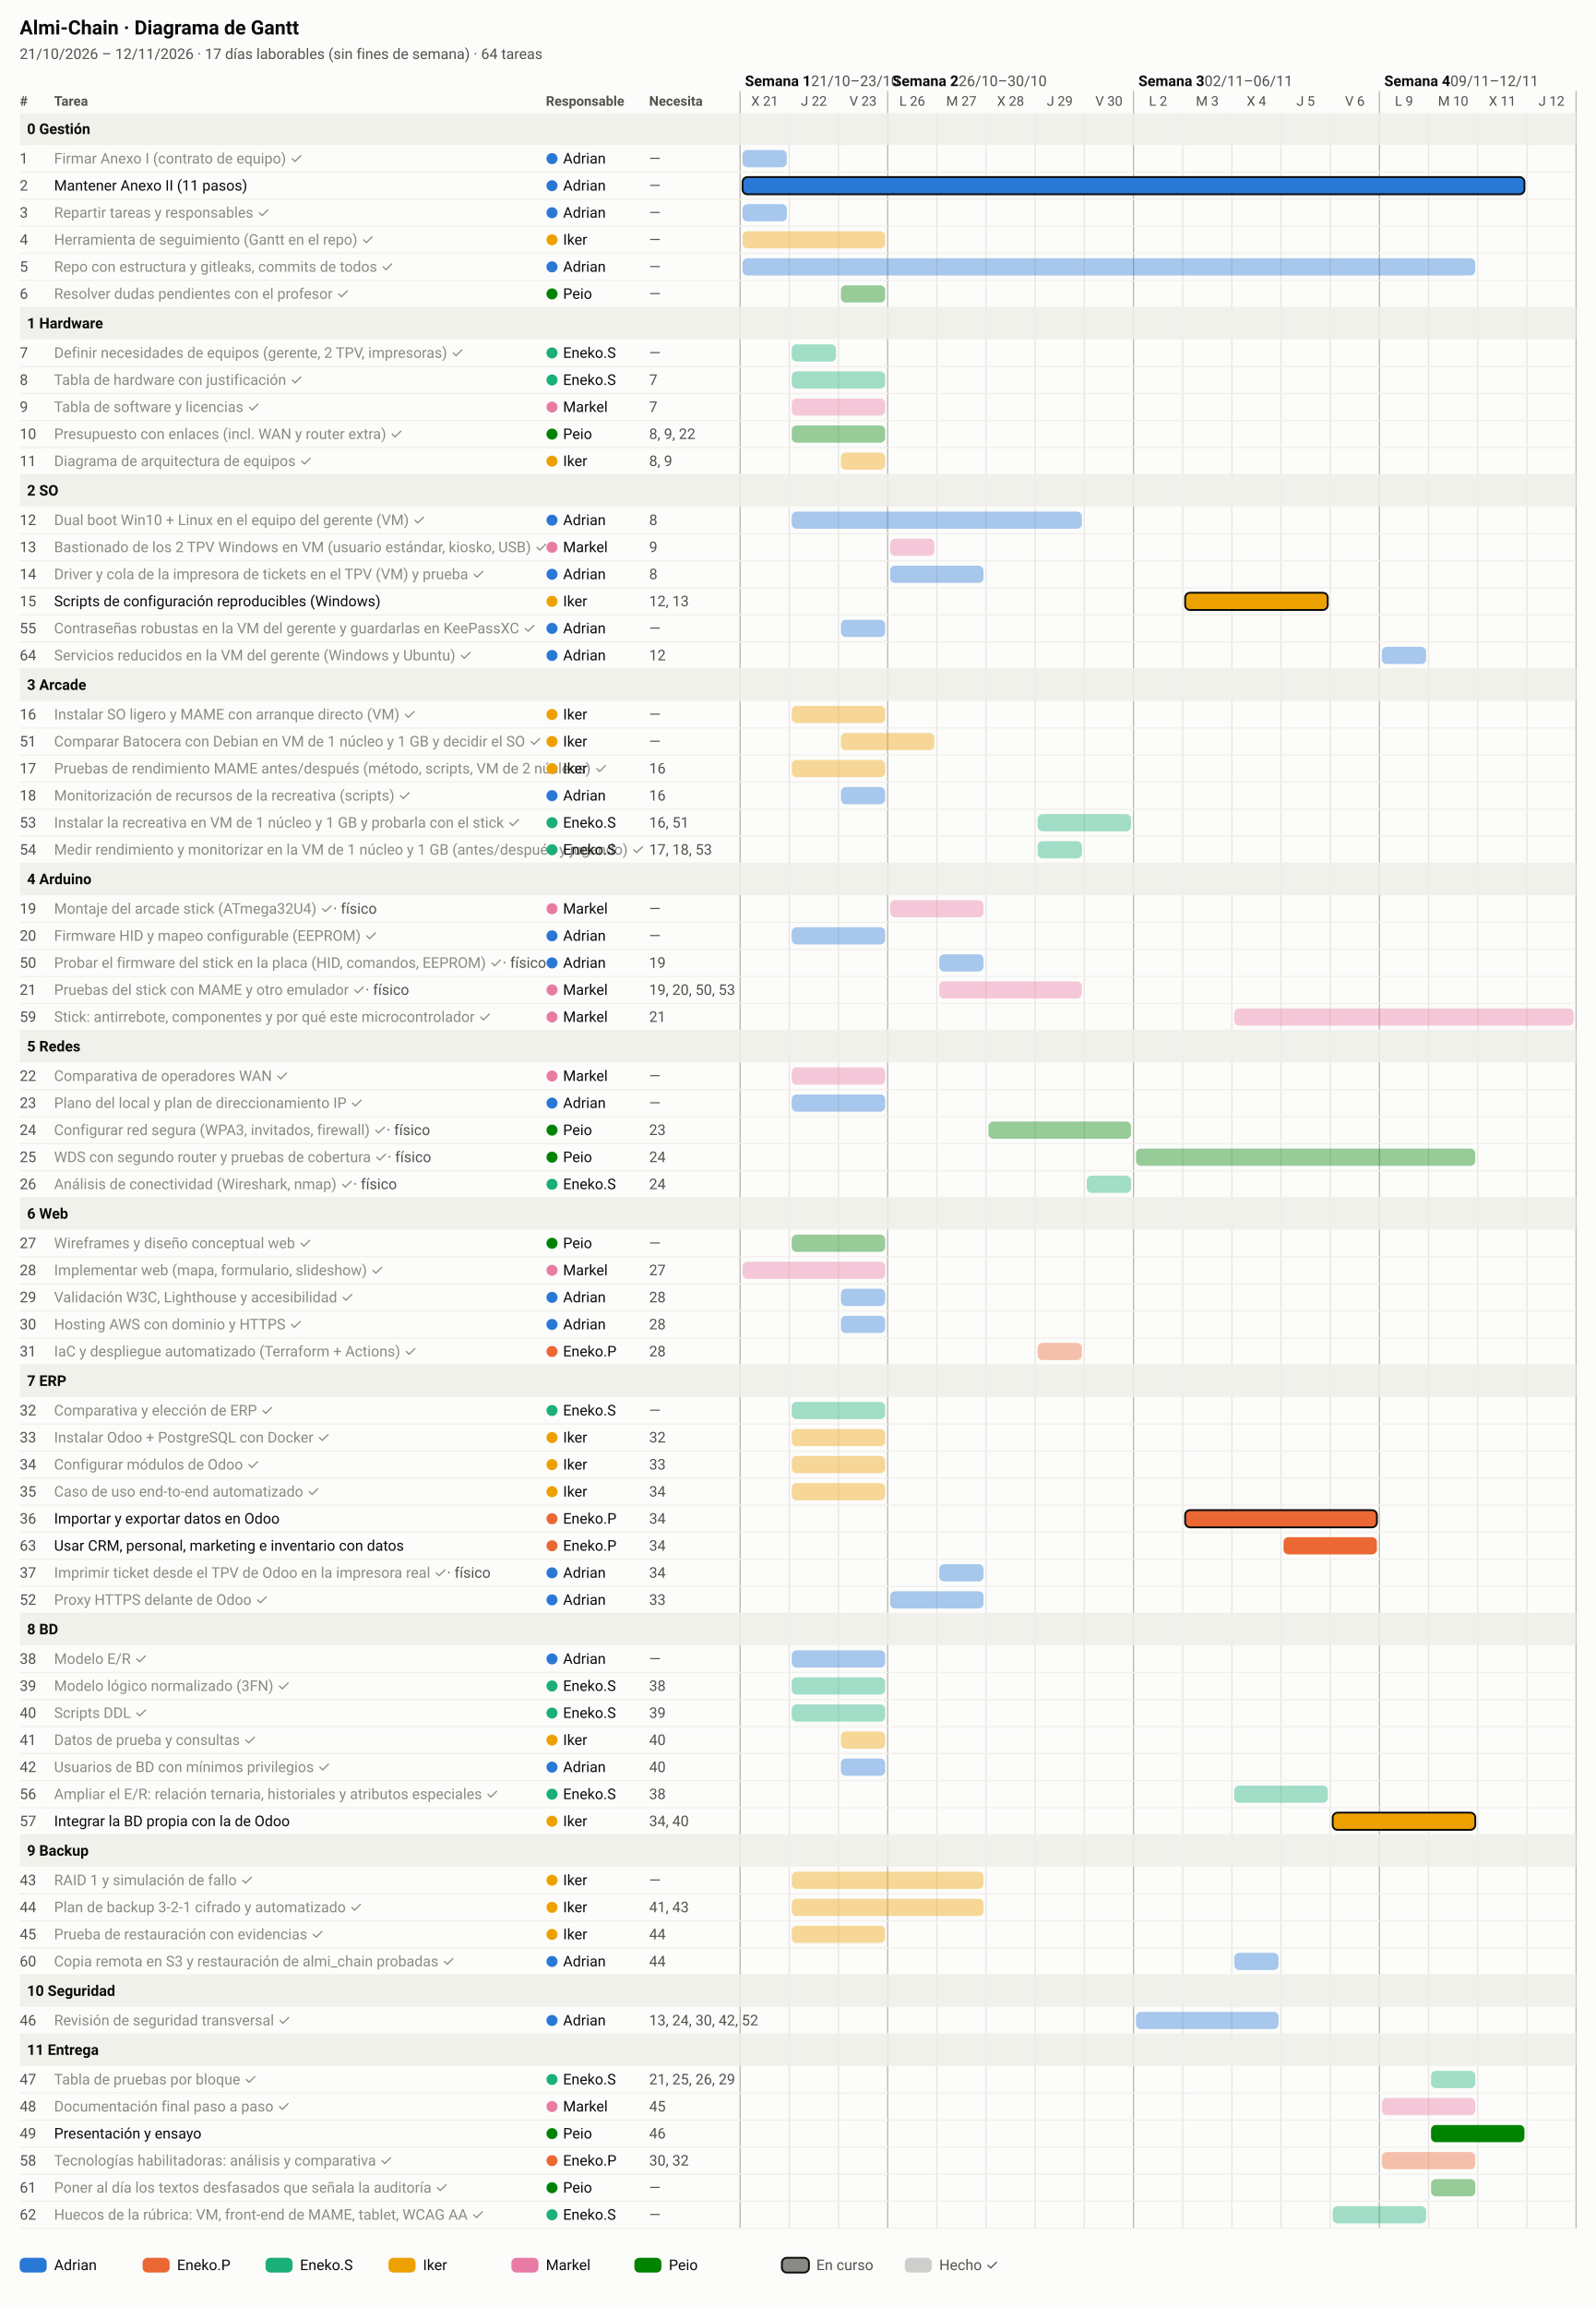
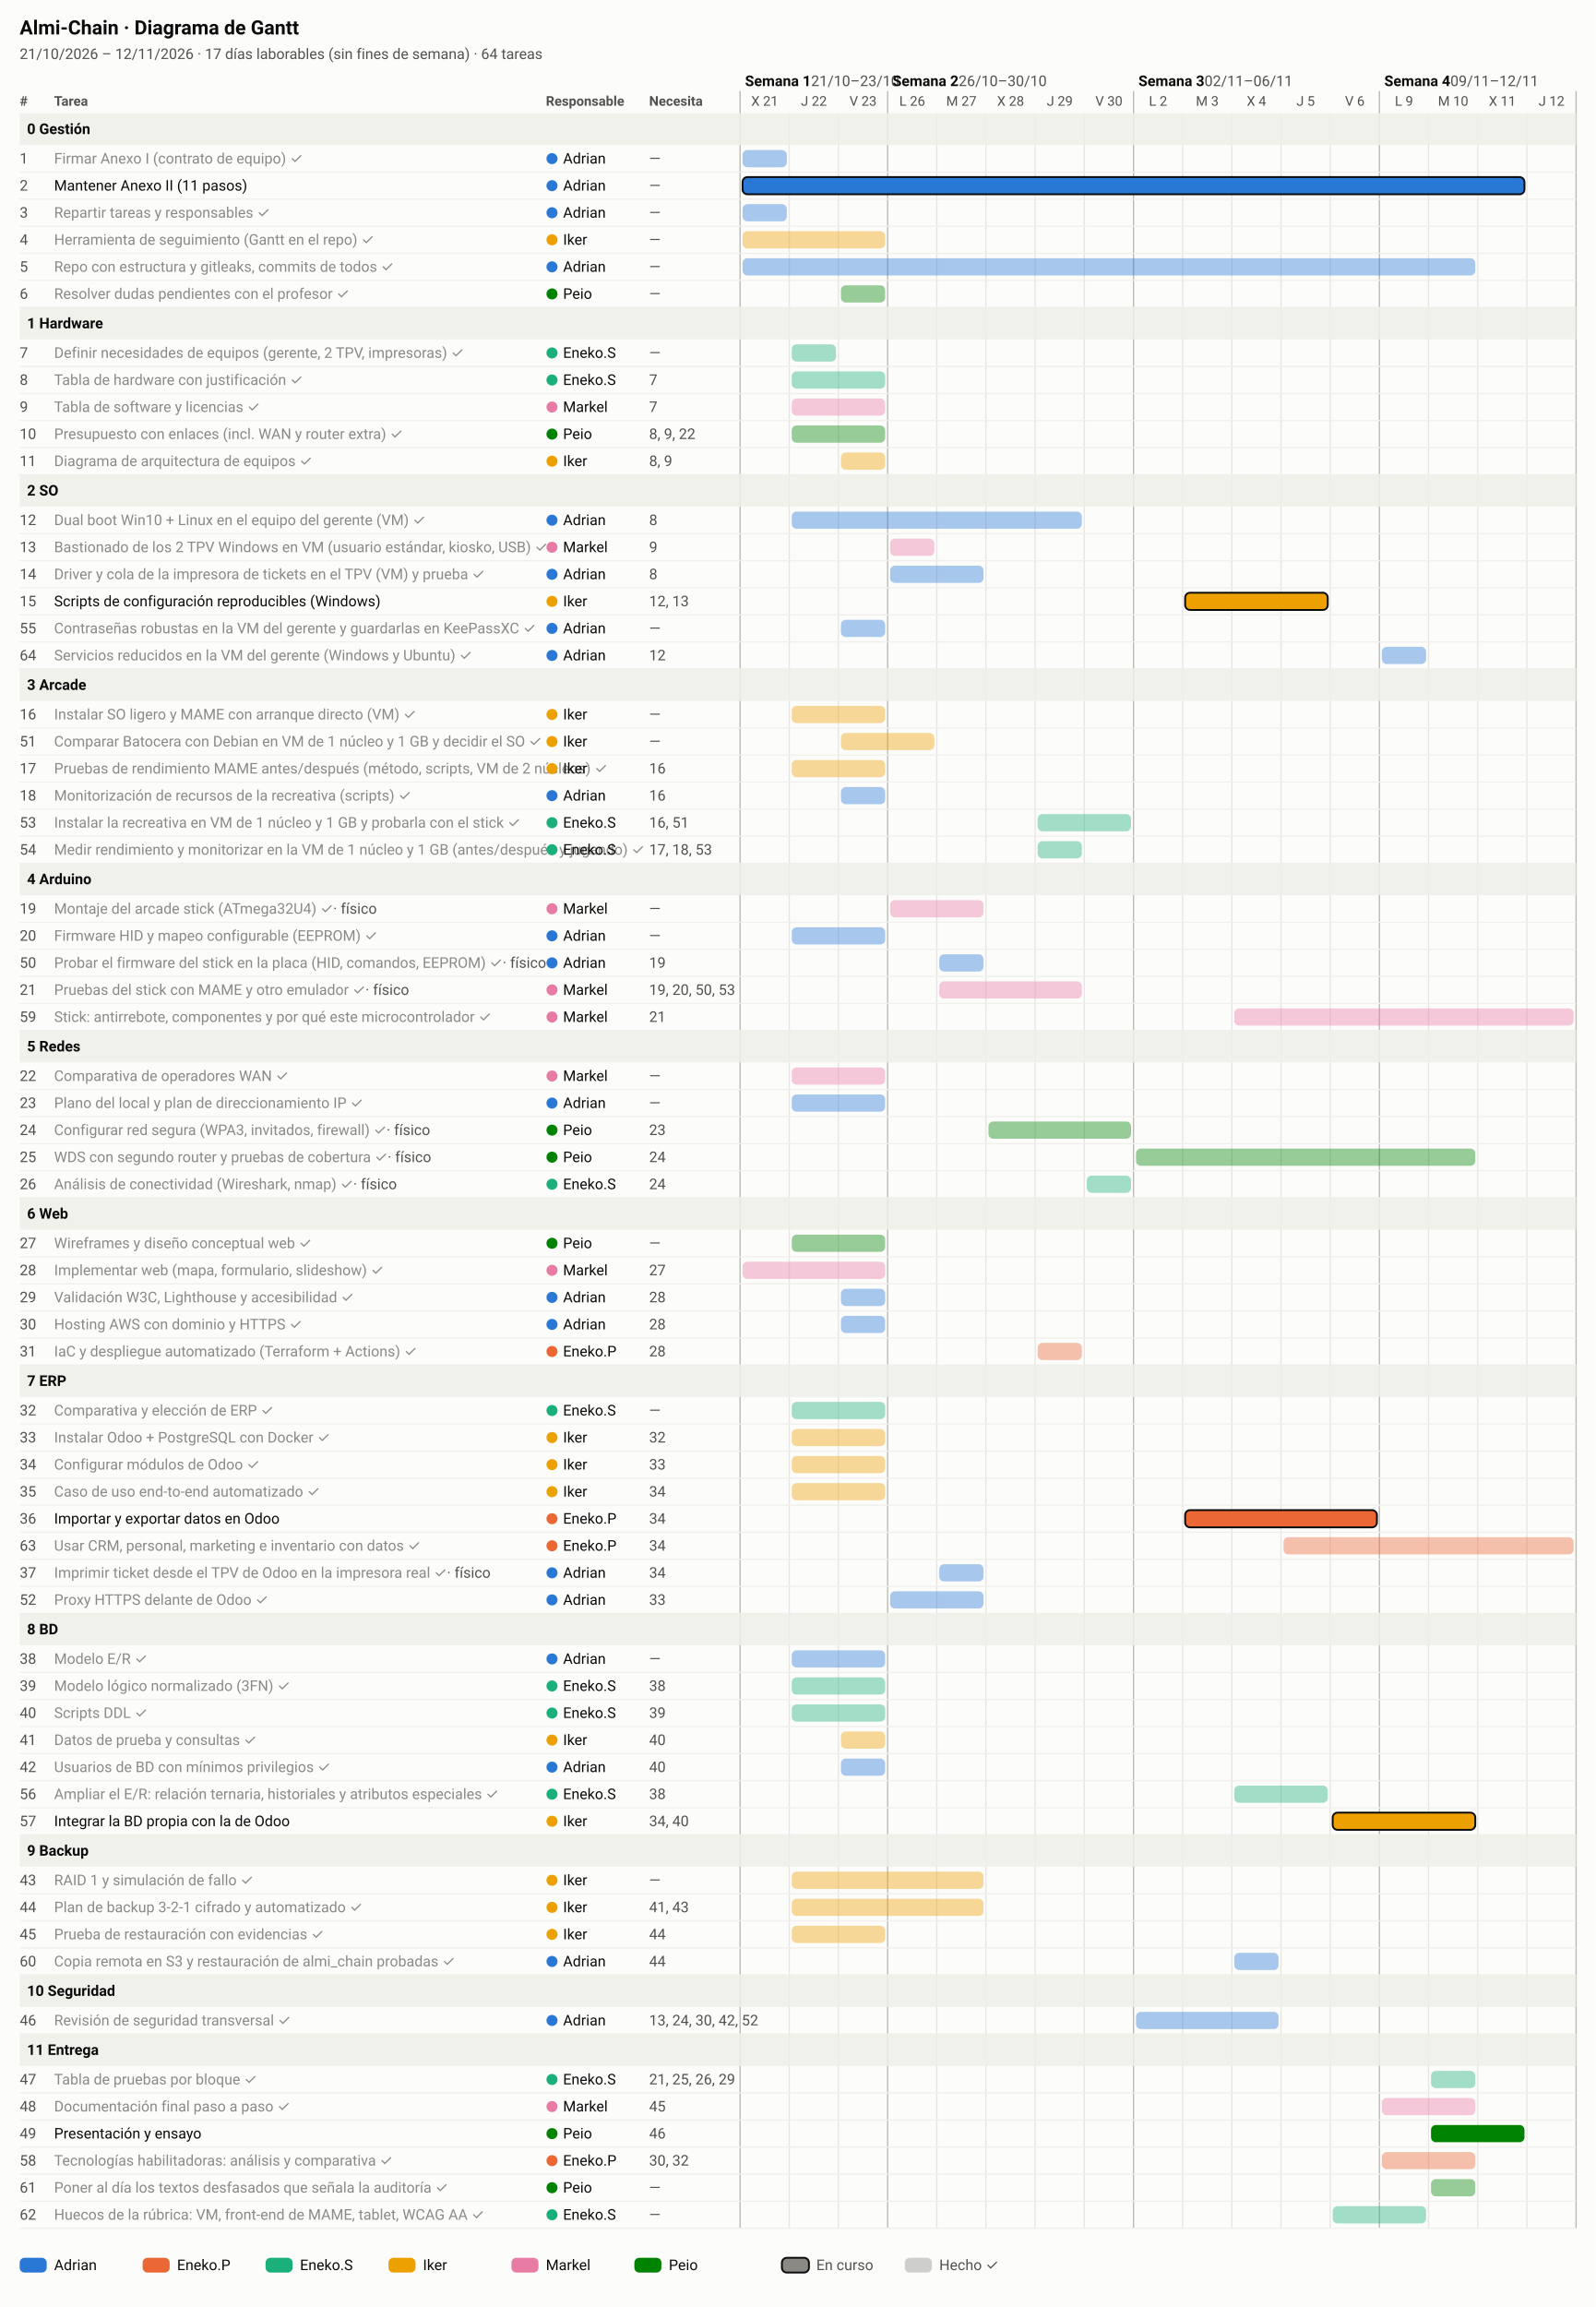
<svg xmlns="http://www.w3.org/2000/svg" width="1298" height="1876" viewBox="0 0 1298 1876" font-family="system-ui, -apple-system, Segoe UI, Roboto, sans-serif" font-size="12">
  <style>.t{fill:#0b0b0b}.s{fill:#52514e}.m{fill:#8a8984}.b{font-weight:600}</style>
  <rect width="1298" height="1876" fill="#fcfcfb" />
  <text x="16" y="28" class="t b" font-size="16">Almi-Chain · Diagrama de Gantt</text>
  <text x="16" y="48" class="s">21/10/2026 – 12/11/2026 · 17 días laborables (sin fines de semana) · 64 tareas</text>
  <text x="606" y="70" class="t b">Semana 1<tspan class="s" font-weight="400"> 21/10–23/10</tspan>
  </text>
  <text x="726" y="70" class="t b">Semana 2<tspan class="s" font-weight="400"> 26/10–30/10</tspan>
  </text>
  <text x="926" y="70" class="t b">Semana 3<tspan class="s" font-weight="400"> 02/11–06/11</tspan>
  </text>
  <text x="1126" y="70" class="t b">Semana 4<tspan class="s" font-weight="400"> 09/11–12/11</tspan>
  </text>
  <text x="622.0" y="86" text-anchor="middle" class="s" font-size="11">X 21</text>
  <text x="662.0" y="86" text-anchor="middle" class="s" font-size="11">J 22</text>
  <text x="702.0" y="86" text-anchor="middle" class="s" font-size="11">V 23</text>
  <text x="742.0" y="86" text-anchor="middle" class="s" font-size="11">L 26</text>
  <text x="782.0" y="86" text-anchor="middle" class="s" font-size="11">M 27</text>
  <text x="822.0" y="86" text-anchor="middle" class="s" font-size="11">X 28</text>
  <text x="862.0" y="86" text-anchor="middle" class="s" font-size="11">J 29</text>
  <text x="902.0" y="86" text-anchor="middle" class="s" font-size="11">V 30</text>
  <text x="942.0" y="86" text-anchor="middle" class="s" font-size="11">L 2</text>
  <text x="982.0" y="86" text-anchor="middle" class="s" font-size="11">M 3</text>
  <text x="1022.0" y="86" text-anchor="middle" class="s" font-size="11">X 4</text>
  <text x="1062.0" y="86" text-anchor="middle" class="s" font-size="11">J 5</text>
  <text x="1102.0" y="86" text-anchor="middle" class="s" font-size="11">V 6</text>
  <text x="1142.0" y="86" text-anchor="middle" class="s" font-size="11">L 9</text>
  <text x="1182.0" y="86" text-anchor="middle" class="s" font-size="11">M 10</text>
  <text x="1222.0" y="86" text-anchor="middle" class="s" font-size="11">X 11</text>
  <text x="1262.0" y="86" text-anchor="middle" class="s" font-size="11">J 12</text>
  <text x="16" y="86" class="s b" font-size="11">#</text>
  <text x="44" y="86" class="s b" font-size="11">Tarea</text>
  <text x="444" y="86" class="s b" font-size="11">Responsable</text>
  <text x="528" y="86" class="s b" font-size="11">Necesita</text>
  <line x1="602" y1="74" x2="602" y2="1812" stroke="#b8b7b0" stroke-width="1" />
  <line x1="642" y1="92" x2="642" y2="1812" stroke="#e6e5e0" stroke-width="1" />
  <line x1="682" y1="92" x2="682" y2="1812" stroke="#e6e5e0" stroke-width="1" />
  <line x1="722" y1="74" x2="722" y2="1812" stroke="#b8b7b0" stroke-width="1" />
  <line x1="762" y1="92" x2="762" y2="1812" stroke="#e6e5e0" stroke-width="1" />
  <line x1="802" y1="92" x2="802" y2="1812" stroke="#e6e5e0" stroke-width="1" />
  <line x1="842" y1="92" x2="842" y2="1812" stroke="#e6e5e0" stroke-width="1" />
  <line x1="882" y1="92" x2="882" y2="1812" stroke="#e6e5e0" stroke-width="1" />
  <line x1="922" y1="74" x2="922" y2="1812" stroke="#b8b7b0" stroke-width="1" />
  <line x1="962" y1="92" x2="962" y2="1812" stroke="#e6e5e0" stroke-width="1" />
  <line x1="1002" y1="92" x2="1002" y2="1812" stroke="#e6e5e0" stroke-width="1" />
  <line x1="1042" y1="92" x2="1042" y2="1812" stroke="#e6e5e0" stroke-width="1" />
  <line x1="1082" y1="92" x2="1082" y2="1812" stroke="#e6e5e0" stroke-width="1" />
  <line x1="1122" y1="74" x2="1122" y2="1812" stroke="#b8b7b0" stroke-width="1" />
  <line x1="1162" y1="92" x2="1162" y2="1812" stroke="#e6e5e0" stroke-width="1" />
  <line x1="1202" y1="92" x2="1202" y2="1812" stroke="#e6e5e0" stroke-width="1" />
  <line x1="1242" y1="92" x2="1242" y2="1812" stroke="#e6e5e0" stroke-width="1" />
  <line x1="1282" y1="74" x2="1282" y2="1812" stroke="#b8b7b0" stroke-width="1" />
  <rect x="16" y="92" width="1266" height="26" fill="#efeeea" fill-opacity="0.85" />
  <text x="22" y="109" class="t b">0 Gestión</text>
  <line x1="16" y1="140" x2="1282" y2="140" stroke="#f0efeb" />
  <text x="16" y="133.0" class="s">1</text>
  <text x="44" y="133.0" class="m">Firmar Anexo I (contrato de equipo) ✓</text>
  <circle cx="449" cy="129.0" r="4.5" fill="#2a78d6" />
  <text x="458" y="133.0" class="t">Adrian</text>
  <text x="528" y="133.0" class="s">—</text>
  <rect x="604" y="122" width="36" height="14" rx="4" fill="#2a78d6" fill-opacity="0.4" />
  <line x1="16" y1="162" x2="1282" y2="162" stroke="#f0efeb" />
  <text x="16" y="155.0" class="s">2</text>
  <text x="44" y="155.0" class="t">Mantener Anexo II (11 pasos)</text>
  <circle cx="449" cy="151.0" r="4.5" fill="#2a78d6" />
  <text x="458" y="155.0" class="t">Adrian</text>
  <text x="528" y="155.0" class="s">—</text>
  <rect x="604" y="144" width="636" height="14" rx="4" fill="#2a78d6" stroke="#0b0b0b" stroke-width="1.5" />
  <line x1="16" y1="184" x2="1282" y2="184" stroke="#f0efeb" />
  <text x="16" y="177.0" class="s">3</text>
  <text x="44" y="177.0" class="m">Repartir tareas y responsables ✓</text>
  <circle cx="449" cy="173.0" r="4.5" fill="#2a78d6" />
  <text x="458" y="177.0" class="t">Adrian</text>
  <text x="528" y="177.0" class="s">—</text>
  <rect x="604" y="166" width="36" height="14" rx="4" fill="#2a78d6" fill-opacity="0.4" />
  <line x1="16" y1="206" x2="1282" y2="206" stroke="#f0efeb" />
  <text x="16" y="199.0" class="s">4</text>
  <text x="44" y="199.0" class="m">Herramienta de seguimiento (Gantt en el repo) ✓</text>
  <circle cx="449" cy="195.0" r="4.5" fill="#eda100" />
  <text x="458" y="199.0" class="t">Iker</text>
  <text x="528" y="199.0" class="s">—</text>
  <rect x="604" y="188" width="116" height="14" rx="4" fill="#eda100" fill-opacity="0.4" />
  <line x1="16" y1="228" x2="1282" y2="228" stroke="#f0efeb" />
  <text x="16" y="221.0" class="s">5</text>
  <text x="44" y="221.0" class="m">Repo con estructura y gitleaks, commits de todos ✓</text>
  <circle cx="449" cy="217.0" r="4.5" fill="#2a78d6" />
  <text x="458" y="221.0" class="t">Adrian</text>
  <text x="528" y="221.0" class="s">—</text>
  <rect x="604" y="210" width="596" height="14" rx="4" fill="#2a78d6" fill-opacity="0.4" />
  <line x1="16" y1="250" x2="1282" y2="250" stroke="#f0efeb" />
  <text x="16" y="243.0" class="s">6</text>
  <text x="44" y="243.0" class="m">Resolver dudas pendientes con el profesor ✓</text>
  <circle cx="449" cy="239.0" r="4.5" fill="#008300" />
  <text x="458" y="243.0" class="t">Peio</text>
  <text x="528" y="243.0" class="s">—</text>
  <rect x="684" y="232" width="36" height="14" rx="4" fill="#008300" fill-opacity="0.4" />
  <rect x="16" y="250" width="1266" height="26" fill="#efeeea" fill-opacity="0.85" />
  <text x="22" y="267" class="t b">1 Hardware</text>
  <line x1="16" y1="298" x2="1282" y2="298" stroke="#f0efeb" />
  <text x="16" y="291.0" class="s">7</text>
  <text x="44" y="291.0" class="m">Definir necesidades de equipos (gerente, 2 TPV, impresoras) ✓</text>
  <circle cx="449" cy="287.0" r="4.5" fill="#1baf7a" />
  <text x="458" y="291.0" class="t">Eneko.S</text>
  <text x="528" y="291.0" class="s">—</text>
  <rect x="644" y="280" width="36" height="14" rx="4" fill="#1baf7a" fill-opacity="0.4" />
  <line x1="16" y1="320" x2="1282" y2="320" stroke="#f0efeb" />
  <text x="16" y="313.0" class="s">8</text>
  <text x="44" y="313.0" class="m">Tabla de hardware con justificación ✓</text>
  <circle cx="449" cy="309.0" r="4.5" fill="#1baf7a" />
  <text x="458" y="313.0" class="t">Eneko.S</text>
  <text x="528" y="313.0" class="s">7</text>
  <rect x="644" y="302" width="76" height="14" rx="4" fill="#1baf7a" fill-opacity="0.4" />
  <line x1="16" y1="342" x2="1282" y2="342" stroke="#f0efeb" />
  <text x="16" y="335.0" class="s">9</text>
  <text x="44" y="335.0" class="m">Tabla de software y licencias ✓</text>
  <circle cx="449" cy="331.0" r="4.5" fill="#e87ba4" />
  <text x="458" y="335.0" class="t">Markel</text>
  <text x="528" y="335.0" class="s">7</text>
  <rect x="644" y="324" width="76" height="14" rx="4" fill="#e87ba4" fill-opacity="0.4" />
  <line x1="16" y1="364" x2="1282" y2="364" stroke="#f0efeb" />
  <text x="16" y="357.0" class="s">10</text>
  <text x="44" y="357.0" class="m">Presupuesto con enlaces (incl. WAN y router extra) ✓</text>
  <circle cx="449" cy="353.0" r="4.5" fill="#008300" />
  <text x="458" y="357.0" class="t">Peio</text>
  <text x="528" y="357.0" class="s">8, 9, 22</text>
  <rect x="644" y="346" width="76" height="14" rx="4" fill="#008300" fill-opacity="0.4" />
  <line x1="16" y1="386" x2="1282" y2="386" stroke="#f0efeb" />
  <text x="16" y="379.0" class="s">11</text>
  <text x="44" y="379.0" class="m">Diagrama de arquitectura de equipos ✓</text>
  <circle cx="449" cy="375.0" r="4.5" fill="#eda100" />
  <text x="458" y="379.0" class="t">Iker</text>
  <text x="528" y="379.0" class="s">8, 9</text>
  <rect x="684" y="368" width="36" height="14" rx="4" fill="#eda100" fill-opacity="0.4" />
  <rect x="16" y="386" width="1266" height="26" fill="#efeeea" fill-opacity="0.85" />
  <text x="22" y="403" class="t b">2 SO</text>
  <line x1="16" y1="434" x2="1282" y2="434" stroke="#f0efeb" />
  <text x="16" y="427.0" class="s">12</text>
  <text x="44" y="427.0" class="m">Dual boot Win10 + Linux en el equipo del gerente (VM) ✓</text>
  <circle cx="449" cy="423.0" r="4.5" fill="#2a78d6" />
  <text x="458" y="427.0" class="t">Adrian</text>
  <text x="528" y="427.0" class="s">8</text>
  <rect x="644" y="416" width="236" height="14" rx="4" fill="#2a78d6" fill-opacity="0.4" />
  <line x1="16" y1="456" x2="1282" y2="456" stroke="#f0efeb" />
  <text x="16" y="449.0" class="s">13</text>
  <text x="44" y="449.0" class="m">Bastionado de los 2 TPV Windows en VM (usuario estándar, kiosko, USB) ✓</text>
  <circle cx="449" cy="445.0" r="4.5" fill="#e87ba4" />
  <text x="458" y="449.0" class="t">Markel</text>
  <text x="528" y="449.0" class="s">9</text>
  <rect x="724" y="438" width="36" height="14" rx="4" fill="#e87ba4" fill-opacity="0.4" />
  <line x1="16" y1="478" x2="1282" y2="478" stroke="#f0efeb" />
  <text x="16" y="471.0" class="s">14</text>
  <text x="44" y="471.0" class="m">Driver y cola de la impresora de tickets en el TPV (VM) y prueba ✓</text>
  <circle cx="449" cy="467.0" r="4.5" fill="#2a78d6" />
  <text x="458" y="471.0" class="t">Adrian</text>
  <text x="528" y="471.0" class="s">8</text>
  <rect x="724" y="460" width="76" height="14" rx="4" fill="#2a78d6" fill-opacity="0.4" />
  <line x1="16" y1="500" x2="1282" y2="500" stroke="#f0efeb" />
  <text x="16" y="493.0" class="s">15</text>
  <text x="44" y="493.0" class="t">Scripts de configuración reproducibles (Windows)</text>
  <circle cx="449" cy="489.0" r="4.5" fill="#eda100" />
  <text x="458" y="493.0" class="t">Iker</text>
  <text x="528" y="493.0" class="s">12, 13</text>
  <rect x="964" y="482" width="116" height="14" rx="4" fill="#eda100" stroke="#0b0b0b" stroke-width="1.5" />
  <line x1="16" y1="522" x2="1282" y2="522" stroke="#f0efeb" />
  <text x="16" y="515.0" class="s">55</text>
  <text x="44" y="515.0" class="m">Contraseñas robustas en la VM del gerente y guardarlas en KeePassXC ✓</text>
  <circle cx="449" cy="511.0" r="4.5" fill="#2a78d6" />
  <text x="458" y="515.0" class="t">Adrian</text>
  <text x="528" y="515.0" class="s">—</text>
  <rect x="684" y="504" width="36" height="14" rx="4" fill="#2a78d6" fill-opacity="0.4" />
  <line x1="16" y1="544" x2="1282" y2="544" stroke="#f0efeb" />
  <text x="16" y="537.0" class="s">64</text>
  <text x="44" y="537.0" class="m">Servicios reducidos en la VM del gerente (Windows y Ubuntu) ✓</text>
  <circle cx="449" cy="533.0" r="4.5" fill="#2a78d6" />
  <text x="458" y="537.0" class="t">Adrian</text>
  <text x="528" y="537.0" class="s">12</text>
  <rect x="1124" y="526" width="36" height="14" rx="4" fill="#2a78d6" fill-opacity="0.4" />
  <rect x="16" y="544" width="1266" height="26" fill="#efeeea" fill-opacity="0.85" />
  <text x="22" y="561" class="t b">3 Arcade</text>
  <line x1="16" y1="592" x2="1282" y2="592" stroke="#f0efeb" />
  <text x="16" y="585.0" class="s">16</text>
  <text x="44" y="585.0" class="m">Instalar SO ligero y MAME con arranque directo (VM) ✓</text>
  <circle cx="449" cy="581.0" r="4.5" fill="#eda100" />
  <text x="458" y="585.0" class="t">Iker</text>
  <text x="528" y="585.0" class="s">—</text>
  <rect x="644" y="574" width="76" height="14" rx="4" fill="#eda100" fill-opacity="0.4" />
  <line x1="16" y1="614" x2="1282" y2="614" stroke="#f0efeb" />
  <text x="16" y="607.0" class="s">51</text>
  <text x="44" y="607.0" class="m">Comparar Batocera con Debian en VM de 1 núcleo y 1 GB y decidir el SO ✓</text>
  <circle cx="449" cy="603.0" r="4.5" fill="#eda100" />
  <text x="458" y="607.0" class="t">Iker</text>
  <text x="528" y="607.0" class="s">—</text>
  <rect x="684" y="596" width="76" height="14" rx="4" fill="#eda100" fill-opacity="0.4" />
  <line x1="16" y1="636" x2="1282" y2="636" stroke="#f0efeb" />
  <text x="16" y="629.0" class="s">17</text>
  <text x="44" y="629.0" class="m">Pruebas de rendimiento MAME antes/después (método, scripts, VM de 2 núcleos) ✓</text>
  <circle cx="449" cy="625.0" r="4.5" fill="#eda100" />
  <text x="458" y="629.0" class="t">Iker</text>
  <text x="528" y="629.0" class="s">16</text>
  <rect x="644" y="618" width="76" height="14" rx="4" fill="#eda100" fill-opacity="0.4" />
  <line x1="16" y1="658" x2="1282" y2="658" stroke="#f0efeb" />
  <text x="16" y="651.0" class="s">18</text>
  <text x="44" y="651.0" class="m">Monitorización de recursos de la recreativa (scripts) ✓</text>
  <circle cx="449" cy="647.0" r="4.5" fill="#2a78d6" />
  <text x="458" y="651.0" class="t">Adrian</text>
  <text x="528" y="651.0" class="s">16</text>
  <rect x="684" y="640" width="36" height="14" rx="4" fill="#2a78d6" fill-opacity="0.4" />
  <line x1="16" y1="680" x2="1282" y2="680" stroke="#f0efeb" />
  <text x="16" y="673.0" class="s">53</text>
  <text x="44" y="673.0" class="m">Instalar la recreativa en VM de 1 núcleo y 1 GB y probarla con el stick ✓</text>
  <circle cx="449" cy="669.0" r="4.5" fill="#1baf7a" />
  <text x="458" y="673.0" class="t">Eneko.S</text>
  <text x="528" y="673.0" class="s">16, 51</text>
  <rect x="844" y="662" width="76" height="14" rx="4" fill="#1baf7a" fill-opacity="0.4" />
  <line x1="16" y1="702" x2="1282" y2="702" stroke="#f0efeb" />
  <text x="16" y="695.0" class="s">54</text>
  <text x="44" y="695.0" class="m">Medir rendimiento y monitorizar en la VM de 1 núcleo y 1 GB (antes/después y jugando) ✓</text>
  <circle cx="449" cy="691.0" r="4.5" fill="#1baf7a" />
  <text x="458" y="695.0" class="t">Eneko.S</text>
  <text x="528" y="695.0" class="s">17, 18, 53</text>
  <rect x="844" y="684" width="36" height="14" rx="4" fill="#1baf7a" fill-opacity="0.4" />
  <rect x="16" y="702" width="1266" height="26" fill="#efeeea" fill-opacity="0.85" />
  <text x="22" y="719" class="t b">4 Arduino</text>
  <line x1="16" y1="750" x2="1282" y2="750" stroke="#f0efeb" />
  <text x="16" y="743.0" class="s">19</text>
  <text x="44" y="743.0" class="m">Montaje del arcade stick (ATmega32U4) ✓<tspan class="s"> · físico</tspan>
  </text>
  <circle cx="449" cy="739.0" r="4.5" fill="#e87ba4" />
  <text x="458" y="743.0" class="t">Markel</text>
  <text x="528" y="743.0" class="s">—</text>
  <rect x="724" y="732" width="76" height="14" rx="4" fill="#e87ba4" fill-opacity="0.4" />
  <line x1="16" y1="772" x2="1282" y2="772" stroke="#f0efeb" />
  <text x="16" y="765.0" class="s">20</text>
  <text x="44" y="765.0" class="m">Firmware HID y mapeo configurable (EEPROM) ✓</text>
  <circle cx="449" cy="761.0" r="4.5" fill="#2a78d6" />
  <text x="458" y="765.0" class="t">Adrian</text>
  <text x="528" y="765.0" class="s">—</text>
  <rect x="644" y="754" width="76" height="14" rx="4" fill="#2a78d6" fill-opacity="0.4" />
  <line x1="16" y1="794" x2="1282" y2="794" stroke="#f0efeb" />
  <text x="16" y="787.0" class="s">50</text>
  <text x="44" y="787.0" class="m">Probar el firmware del stick en la placa (HID, comandos, EEPROM) ✓<tspan class="s"> · físico</tspan>
  </text>
  <circle cx="449" cy="783.0" r="4.5" fill="#2a78d6" />
  <text x="458" y="787.0" class="t">Adrian</text>
  <text x="528" y="787.0" class="s">19</text>
  <rect x="764" y="776" width="36" height="14" rx="4" fill="#2a78d6" fill-opacity="0.4" />
  <line x1="16" y1="816" x2="1282" y2="816" stroke="#f0efeb" />
  <text x="16" y="809.0" class="s">21</text>
  <text x="44" y="809.0" class="m">Pruebas del stick con MAME y otro emulador ✓<tspan class="s"> · físico</tspan>
  </text>
  <circle cx="449" cy="805.0" r="4.5" fill="#e87ba4" />
  <text x="458" y="809.0" class="t">Markel</text>
  <text x="528" y="809.0" class="s">19, 20, 50, 53</text>
  <rect x="764" y="798" width="116" height="14" rx="4" fill="#e87ba4" fill-opacity="0.4" />
  <line x1="16" y1="838" x2="1282" y2="838" stroke="#f0efeb" />
  <text x="16" y="831.0" class="s">59</text>
  <text x="44" y="831.0" class="m">Stick: antirrebote, componentes y por qué este microcontrolador ✓</text>
  <circle cx="449" cy="827.0" r="4.5" fill="#e87ba4" />
  <text x="458" y="831.0" class="t">Markel</text>
  <text x="528" y="831.0" class="s">21</text>
  <rect x="1004" y="820" width="276" height="14" rx="4" fill="#e87ba4" fill-opacity="0.4" />
  <rect x="16" y="838" width="1266" height="26" fill="#efeeea" fill-opacity="0.85" />
  <text x="22" y="855" class="t b">5 Redes</text>
  <line x1="16" y1="886" x2="1282" y2="886" stroke="#f0efeb" />
  <text x="16" y="879.0" class="s">22</text>
  <text x="44" y="879.0" class="m">Comparativa de operadores WAN ✓</text>
  <circle cx="449" cy="875.0" r="4.5" fill="#e87ba4" />
  <text x="458" y="879.0" class="t">Markel</text>
  <text x="528" y="879.0" class="s">—</text>
  <rect x="644" y="868" width="76" height="14" rx="4" fill="#e87ba4" fill-opacity="0.4" />
  <line x1="16" y1="908" x2="1282" y2="908" stroke="#f0efeb" />
  <text x="16" y="901.0" class="s">23</text>
  <text x="44" y="901.0" class="m">Plano del local y plan de direccionamiento IP ✓</text>
  <circle cx="449" cy="897.0" r="4.5" fill="#2a78d6" />
  <text x="458" y="901.0" class="t">Adrian</text>
  <text x="528" y="901.0" class="s">—</text>
  <rect x="644" y="890" width="76" height="14" rx="4" fill="#2a78d6" fill-opacity="0.4" />
  <line x1="16" y1="930" x2="1282" y2="930" stroke="#f0efeb" />
  <text x="16" y="923.0" class="s">24</text>
  <text x="44" y="923.0" class="m">Configurar red segura (WPA3, invitados, firewall) ✓<tspan class="s"> · físico</tspan>
  </text>
  <circle cx="449" cy="919.0" r="4.5" fill="#008300" />
  <text x="458" y="923.0" class="t">Peio</text>
  <text x="528" y="923.0" class="s">23</text>
  <rect x="804" y="912" width="116" height="14" rx="4" fill="#008300" fill-opacity="0.4" />
  <line x1="16" y1="952" x2="1282" y2="952" stroke="#f0efeb" />
  <text x="16" y="945.0" class="s">25</text>
  <text x="44" y="945.0" class="m">WDS con segundo router y pruebas de cobertura ✓<tspan class="s"> · físico</tspan>
  </text>
  <circle cx="449" cy="941.0" r="4.5" fill="#008300" />
  <text x="458" y="945.0" class="t">Peio</text>
  <text x="528" y="945.0" class="s">24</text>
  <rect x="924" y="934" width="276" height="14" rx="4" fill="#008300" fill-opacity="0.4" />
  <line x1="16" y1="974" x2="1282" y2="974" stroke="#f0efeb" />
  <text x="16" y="967.0" class="s">26</text>
  <text x="44" y="967.0" class="m">Análisis de conectividad (Wireshark, nmap) ✓<tspan class="s"> · físico</tspan>
  </text>
  <circle cx="449" cy="963.0" r="4.5" fill="#1baf7a" />
  <text x="458" y="967.0" class="t">Eneko.S</text>
  <text x="528" y="967.0" class="s">24</text>
  <rect x="884" y="956" width="36" height="14" rx="4" fill="#1baf7a" fill-opacity="0.4" />
  <rect x="16" y="974" width="1266" height="26" fill="#efeeea" fill-opacity="0.85" />
  <text x="22" y="991" class="t b">6 Web</text>
  <line x1="16" y1="1022" x2="1282" y2="1022" stroke="#f0efeb" />
  <text x="16" y="1015.0" class="s">27</text>
  <text x="44" y="1015.0" class="m">Wireframes y diseño conceptual web ✓</text>
  <circle cx="449" cy="1011.0" r="4.5" fill="#008300" />
  <text x="458" y="1015.0" class="t">Peio</text>
  <text x="528" y="1015.0" class="s">—</text>
  <rect x="644" y="1004" width="76" height="14" rx="4" fill="#008300" fill-opacity="0.4" />
  <line x1="16" y1="1044" x2="1282" y2="1044" stroke="#f0efeb" />
  <text x="16" y="1037.0" class="s">28</text>
  <text x="44" y="1037.0" class="m">Implementar web (mapa, formulario, slideshow) ✓</text>
  <circle cx="449" cy="1033.0" r="4.5" fill="#e87ba4" />
  <text x="458" y="1037.0" class="t">Markel</text>
  <text x="528" y="1037.0" class="s">27</text>
  <rect x="604" y="1026" width="116" height="14" rx="4" fill="#e87ba4" fill-opacity="0.4" />
  <line x1="16" y1="1066" x2="1282" y2="1066" stroke="#f0efeb" />
  <text x="16" y="1059.0" class="s">29</text>
  <text x="44" y="1059.0" class="m">Validación W3C, Lighthouse y accesibilidad ✓</text>
  <circle cx="449" cy="1055.0" r="4.5" fill="#2a78d6" />
  <text x="458" y="1059.0" class="t">Adrian</text>
  <text x="528" y="1059.0" class="s">28</text>
  <rect x="684" y="1048" width="36" height="14" rx="4" fill="#2a78d6" fill-opacity="0.4" />
  <line x1="16" y1="1088" x2="1282" y2="1088" stroke="#f0efeb" />
  <text x="16" y="1081.0" class="s">30</text>
  <text x="44" y="1081.0" class="m">Hosting AWS con dominio y HTTPS ✓</text>
  <circle cx="449" cy="1077.0" r="4.5" fill="#2a78d6" />
  <text x="458" y="1081.0" class="t">Adrian</text>
  <text x="528" y="1081.0" class="s">28</text>
  <rect x="684" y="1070" width="36" height="14" rx="4" fill="#2a78d6" fill-opacity="0.4" />
  <line x1="16" y1="1110" x2="1282" y2="1110" stroke="#f0efeb" />
  <text x="16" y="1103.0" class="s">31</text>
  <text x="44" y="1103.0" class="m">IaC y despliegue automatizado (Terraform + Actions) ✓</text>
  <circle cx="449" cy="1099.0" r="4.5" fill="#eb6834" />
  <text x="458" y="1103.0" class="t">Eneko.P</text>
  <text x="528" y="1103.0" class="s">28</text>
  <rect x="844" y="1092" width="36" height="14" rx="4" fill="#eb6834" fill-opacity="0.4" />
  <rect x="16" y="1110" width="1266" height="26" fill="#efeeea" fill-opacity="0.85" />
  <text x="22" y="1127" class="t b">7 ERP</text>
  <line x1="16" y1="1158" x2="1282" y2="1158" stroke="#f0efeb" />
  <text x="16" y="1151.0" class="s">32</text>
  <text x="44" y="1151.0" class="m">Comparativa y elección de ERP ✓</text>
  <circle cx="449" cy="1147.0" r="4.5" fill="#1baf7a" />
  <text x="458" y="1151.0" class="t">Eneko.S</text>
  <text x="528" y="1151.0" class="s">—</text>
  <rect x="644" y="1140" width="76" height="14" rx="4" fill="#1baf7a" fill-opacity="0.4" />
  <line x1="16" y1="1180" x2="1282" y2="1180" stroke="#f0efeb" />
  <text x="16" y="1173.0" class="s">33</text>
  <text x="44" y="1173.0" class="m">Instalar Odoo + PostgreSQL con Docker ✓</text>
  <circle cx="449" cy="1169.0" r="4.5" fill="#eda100" />
  <text x="458" y="1173.0" class="t">Iker</text>
  <text x="528" y="1173.0" class="s">32</text>
  <rect x="644" y="1162" width="76" height="14" rx="4" fill="#eda100" fill-opacity="0.4" />
  <line x1="16" y1="1202" x2="1282" y2="1202" stroke="#f0efeb" />
  <text x="16" y="1195.0" class="s">34</text>
  <text x="44" y="1195.0" class="m">Configurar módulos de Odoo ✓</text>
  <circle cx="449" cy="1191.0" r="4.5" fill="#eda100" />
  <text x="458" y="1195.0" class="t">Iker</text>
  <text x="528" y="1195.0" class="s">33</text>
  <rect x="644" y="1184" width="76" height="14" rx="4" fill="#eda100" fill-opacity="0.4" />
  <line x1="16" y1="1224" x2="1282" y2="1224" stroke="#f0efeb" />
  <text x="16" y="1217.0" class="s">35</text>
  <text x="44" y="1217.0" class="m">Caso de uso end-to-end automatizado ✓</text>
  <circle cx="449" cy="1213.0" r="4.5" fill="#eda100" />
  <text x="458" y="1217.0" class="t">Iker</text>
  <text x="528" y="1217.0" class="s">34</text>
  <rect x="644" y="1206" width="76" height="14" rx="4" fill="#eda100" fill-opacity="0.4" />
  <line x1="16" y1="1246" x2="1282" y2="1246" stroke="#f0efeb" />
  <text x="16" y="1239.0" class="s">36</text>
  <text x="44" y="1239.0" class="t">Importar y exportar datos en Odoo</text>
  <circle cx="449" cy="1235.0" r="4.5" fill="#eb6834" />
  <text x="458" y="1239.0" class="t">Eneko.P</text>
  <text x="528" y="1239.0" class="s">34</text>
  <rect x="964" y="1228" width="156" height="14" rx="4" fill="#eb6834" stroke="#0b0b0b" stroke-width="1.5" />
  <line x1="16" y1="1268" x2="1282" y2="1268" stroke="#f0efeb" />
  <text x="16" y="1261.0" class="s">63</text>
-   <text x="44" y="1261.0" class="t">Usar CRM, personal, marketing e inventario con datos</text>
+   <text x="44" y="1261.0" class="m">Usar CRM, personal, marketing e inventario con datos ✓</text>
  <circle cx="449" cy="1257.0" r="4.5" fill="#eb6834" />
  <text x="458" y="1261.0" class="t">Eneko.P</text>
  <text x="528" y="1261.0" class="s">34</text>
-   <rect x="1044" y="1250" width="76" height="14" rx="4" fill="#eb6834" />
+   <rect x="1044" y="1250" width="236" height="14" rx="4" fill="#eb6834" fill-opacity="0.4" />
  <line x1="16" y1="1290" x2="1282" y2="1290" stroke="#f0efeb" />
  <text x="16" y="1283.0" class="s">37</text>
  <text x="44" y="1283.0" class="m">Imprimir ticket desde el TPV de Odoo en la impresora real ✓<tspan class="s"> · físico</tspan>
  </text>
  <circle cx="449" cy="1279.0" r="4.5" fill="#2a78d6" />
  <text x="458" y="1283.0" class="t">Adrian</text>
  <text x="528" y="1283.0" class="s">34</text>
  <rect x="764" y="1272" width="36" height="14" rx="4" fill="#2a78d6" fill-opacity="0.4" />
  <line x1="16" y1="1312" x2="1282" y2="1312" stroke="#f0efeb" />
  <text x="16" y="1305.0" class="s">52</text>
  <text x="44" y="1305.0" class="m">Proxy HTTPS delante de Odoo ✓</text>
  <circle cx="449" cy="1301.0" r="4.5" fill="#2a78d6" />
  <text x="458" y="1305.0" class="t">Adrian</text>
  <text x="528" y="1305.0" class="s">33</text>
  <rect x="724" y="1294" width="76" height="14" rx="4" fill="#2a78d6" fill-opacity="0.4" />
  <rect x="16" y="1312" width="1266" height="26" fill="#efeeea" fill-opacity="0.85" />
  <text x="22" y="1329" class="t b">8 BD</text>
  <line x1="16" y1="1360" x2="1282" y2="1360" stroke="#f0efeb" />
  <text x="16" y="1353.0" class="s">38</text>
  <text x="44" y="1353.0" class="m">Modelo E/R ✓</text>
  <circle cx="449" cy="1349.0" r="4.5" fill="#2a78d6" />
  <text x="458" y="1353.0" class="t">Adrian</text>
  <text x="528" y="1353.0" class="s">—</text>
  <rect x="644" y="1342" width="76" height="14" rx="4" fill="#2a78d6" fill-opacity="0.4" />
  <line x1="16" y1="1382" x2="1282" y2="1382" stroke="#f0efeb" />
  <text x="16" y="1375.0" class="s">39</text>
  <text x="44" y="1375.0" class="m">Modelo lógico normalizado (3FN) ✓</text>
  <circle cx="449" cy="1371.0" r="4.5" fill="#1baf7a" />
  <text x="458" y="1375.0" class="t">Eneko.S</text>
  <text x="528" y="1375.0" class="s">38</text>
  <rect x="644" y="1364" width="76" height="14" rx="4" fill="#1baf7a" fill-opacity="0.4" />
  <line x1="16" y1="1404" x2="1282" y2="1404" stroke="#f0efeb" />
  <text x="16" y="1397.0" class="s">40</text>
  <text x="44" y="1397.0" class="m">Scripts DDL ✓</text>
  <circle cx="449" cy="1393.0" r="4.5" fill="#1baf7a" />
  <text x="458" y="1397.0" class="t">Eneko.S</text>
  <text x="528" y="1397.0" class="s">39</text>
  <rect x="644" y="1386" width="76" height="14" rx="4" fill="#1baf7a" fill-opacity="0.4" />
  <line x1="16" y1="1426" x2="1282" y2="1426" stroke="#f0efeb" />
  <text x="16" y="1419.0" class="s">41</text>
  <text x="44" y="1419.0" class="m">Datos de prueba y consultas ✓</text>
  <circle cx="449" cy="1415.0" r="4.5" fill="#eda100" />
  <text x="458" y="1419.0" class="t">Iker</text>
  <text x="528" y="1419.0" class="s">40</text>
  <rect x="684" y="1408" width="36" height="14" rx="4" fill="#eda100" fill-opacity="0.4" />
  <line x1="16" y1="1448" x2="1282" y2="1448" stroke="#f0efeb" />
  <text x="16" y="1441.0" class="s">42</text>
  <text x="44" y="1441.0" class="m">Usuarios de BD con mínimos privilegios ✓</text>
  <circle cx="449" cy="1437.0" r="4.5" fill="#2a78d6" />
  <text x="458" y="1441.0" class="t">Adrian</text>
  <text x="528" y="1441.0" class="s">40</text>
  <rect x="684" y="1430" width="36" height="14" rx="4" fill="#2a78d6" fill-opacity="0.4" />
  <line x1="16" y1="1470" x2="1282" y2="1470" stroke="#f0efeb" />
  <text x="16" y="1463.0" class="s">56</text>
  <text x="44" y="1463.0" class="m">Ampliar el E/R: relación ternaria, historiales y atributos especiales ✓</text>
  <circle cx="449" cy="1459.0" r="4.5" fill="#1baf7a" />
  <text x="458" y="1463.0" class="t">Eneko.S</text>
  <text x="528" y="1463.0" class="s">38</text>
  <rect x="1004" y="1452" width="76" height="14" rx="4" fill="#1baf7a" fill-opacity="0.4" />
  <line x1="16" y1="1492" x2="1282" y2="1492" stroke="#f0efeb" />
  <text x="16" y="1485.0" class="s">57</text>
  <text x="44" y="1485.0" class="t">Integrar la BD propia con la de Odoo</text>
  <circle cx="449" cy="1481.0" r="4.5" fill="#eda100" />
  <text x="458" y="1485.0" class="t">Iker</text>
  <text x="528" y="1485.0" class="s">34, 40</text>
  <rect x="1084" y="1474" width="116" height="14" rx="4" fill="#eda100" stroke="#0b0b0b" stroke-width="1.5" />
  <rect x="16" y="1492" width="1266" height="26" fill="#efeeea" fill-opacity="0.85" />
  <text x="22" y="1509" class="t b">9 Backup</text>
  <line x1="16" y1="1540" x2="1282" y2="1540" stroke="#f0efeb" />
  <text x="16" y="1533.0" class="s">43</text>
  <text x="44" y="1533.0" class="m">RAID 1 y simulación de fallo ✓</text>
  <circle cx="449" cy="1529.0" r="4.5" fill="#eda100" />
  <text x="458" y="1533.0" class="t">Iker</text>
  <text x="528" y="1533.0" class="s">—</text>
  <rect x="644" y="1522" width="156" height="14" rx="4" fill="#eda100" fill-opacity="0.4" />
  <line x1="16" y1="1562" x2="1282" y2="1562" stroke="#f0efeb" />
  <text x="16" y="1555.0" class="s">44</text>
  <text x="44" y="1555.0" class="m">Plan de backup 3-2-1 cifrado y automatizado ✓</text>
  <circle cx="449" cy="1551.0" r="4.5" fill="#eda100" />
  <text x="458" y="1555.0" class="t">Iker</text>
  <text x="528" y="1555.0" class="s">41, 43</text>
  <rect x="644" y="1544" width="156" height="14" rx="4" fill="#eda100" fill-opacity="0.4" />
  <line x1="16" y1="1584" x2="1282" y2="1584" stroke="#f0efeb" />
  <text x="16" y="1577.0" class="s">45</text>
  <text x="44" y="1577.0" class="m">Prueba de restauración con evidencias ✓</text>
  <circle cx="449" cy="1573.0" r="4.5" fill="#eda100" />
  <text x="458" y="1577.0" class="t">Iker</text>
  <text x="528" y="1577.0" class="s">44</text>
  <rect x="644" y="1566" width="76" height="14" rx="4" fill="#eda100" fill-opacity="0.4" />
  <line x1="16" y1="1606" x2="1282" y2="1606" stroke="#f0efeb" />
  <text x="16" y="1599.0" class="s">60</text>
  <text x="44" y="1599.0" class="m">Copia remota en S3 y restauración de almi_chain probadas ✓</text>
  <circle cx="449" cy="1595.0" r="4.5" fill="#2a78d6" />
  <text x="458" y="1599.0" class="t">Adrian</text>
  <text x="528" y="1599.0" class="s">44</text>
  <rect x="1004" y="1588" width="36" height="14" rx="4" fill="#2a78d6" fill-opacity="0.4" />
  <rect x="16" y="1606" width="1266" height="26" fill="#efeeea" fill-opacity="0.85" />
  <text x="22" y="1623" class="t b">10 Seguridad</text>
  <line x1="16" y1="1654" x2="1282" y2="1654" stroke="#f0efeb" />
  <text x="16" y="1647.0" class="s">46</text>
  <text x="44" y="1647.0" class="m">Revisión de seguridad transversal ✓</text>
  <circle cx="449" cy="1643.0" r="4.5" fill="#2a78d6" />
  <text x="458" y="1647.0" class="t">Adrian</text>
  <text x="528" y="1647.0" class="s">13, 24, 30, 42, 52</text>
  <rect x="924" y="1636" width="116" height="14" rx="4" fill="#2a78d6" fill-opacity="0.4" />
  <rect x="16" y="1654" width="1266" height="26" fill="#efeeea" fill-opacity="0.85" />
  <text x="22" y="1671" class="t b">11 Entrega</text>
  <line x1="16" y1="1702" x2="1282" y2="1702" stroke="#f0efeb" />
  <text x="16" y="1695.0" class="s">47</text>
  <text x="44" y="1695.0" class="m">Tabla de pruebas por bloque ✓</text>
  <circle cx="449" cy="1691.0" r="4.5" fill="#1baf7a" />
  <text x="458" y="1695.0" class="t">Eneko.S</text>
  <text x="528" y="1695.0" class="s">21, 25, 26, 29</text>
  <rect x="1164" y="1684" width="36" height="14" rx="4" fill="#1baf7a" fill-opacity="0.4" />
  <line x1="16" y1="1724" x2="1282" y2="1724" stroke="#f0efeb" />
  <text x="16" y="1717.0" class="s">48</text>
  <text x="44" y="1717.0" class="m">Documentación final paso a paso ✓</text>
  <circle cx="449" cy="1713.0" r="4.5" fill="#e87ba4" />
  <text x="458" y="1717.0" class="t">Markel</text>
  <text x="528" y="1717.0" class="s">45</text>
  <rect x="1124" y="1706" width="76" height="14" rx="4" fill="#e87ba4" fill-opacity="0.4" />
  <line x1="16" y1="1746" x2="1282" y2="1746" stroke="#f0efeb" />
  <text x="16" y="1739.0" class="s">49</text>
  <text x="44" y="1739.0" class="t">Presentación y ensayo</text>
  <circle cx="449" cy="1735.0" r="4.5" fill="#008300" />
  <text x="458" y="1739.0" class="t">Peio</text>
  <text x="528" y="1739.0" class="s">46</text>
  <rect x="1164" y="1728" width="76" height="14" rx="4" fill="#008300" />
  <line x1="16" y1="1768" x2="1282" y2="1768" stroke="#f0efeb" />
  <text x="16" y="1761.0" class="s">58</text>
  <text x="44" y="1761.0" class="m">Tecnologías habilitadoras: análisis y comparativa ✓</text>
  <circle cx="449" cy="1757.0" r="4.5" fill="#eb6834" />
  <text x="458" y="1761.0" class="t">Eneko.P</text>
  <text x="528" y="1761.0" class="s">30, 32</text>
  <rect x="1124" y="1750" width="76" height="14" rx="4" fill="#eb6834" fill-opacity="0.4" />
  <line x1="16" y1="1790" x2="1282" y2="1790" stroke="#f0efeb" />
  <text x="16" y="1783.0" class="s">61</text>
  <text x="44" y="1783.0" class="m">Poner al día los textos desfasados que señala la auditoría ✓</text>
  <circle cx="449" cy="1779.0" r="4.5" fill="#008300" />
  <text x="458" y="1783.0" class="t">Peio</text>
  <text x="528" y="1783.0" class="s">—</text>
  <rect x="1164" y="1772" width="36" height="14" rx="4" fill="#008300" fill-opacity="0.4" />
  <line x1="16" y1="1812" x2="1282" y2="1812" stroke="#f0efeb" />
  <text x="16" y="1805.0" class="s">62</text>
  <text x="44" y="1805.0" class="m">Huecos de la rúbrica: VM, front-end de MAME, tablet, WCAG AA ✓</text>
  <circle cx="449" cy="1801.0" r="4.5" fill="#1baf7a" />
  <text x="458" y="1805.0" class="t">Eneko.S</text>
  <text x="528" y="1805.0" class="s">—</text>
  <rect x="1084" y="1794" width="76" height="14" rx="4" fill="#1baf7a" fill-opacity="0.4" />
  <rect x="16" y="1836" width="22" height="12" rx="4" fill="#2a78d6" />
  <text x="44" y="1846" class="t">Adrian</text>
  <rect x="116" y="1836" width="22" height="12" rx="4" fill="#eb6834" />
  <text x="144" y="1846" class="t">Eneko.P</text>
  <rect x="216" y="1836" width="22" height="12" rx="4" fill="#1baf7a" />
  <text x="244" y="1846" class="t">Eneko.S</text>
  <rect x="316" y="1836" width="22" height="12" rx="4" fill="#eda100" />
  <text x="344" y="1846" class="t">Iker</text>
  <rect x="416" y="1836" width="22" height="12" rx="4" fill="#e87ba4" />
  <text x="444" y="1846" class="t">Markel</text>
  <rect x="516" y="1836" width="22" height="12" rx="4" fill="#008300" />
  <text x="544" y="1846" class="t">Peio</text>
  <rect x="636" y="1836" width="22" height="12" rx="4" fill="#8a8984" stroke="#0b0b0b" stroke-width="1.5" />
  <text x="664" y="1846" class="s">En curso</text>
  <rect x="736" y="1836" width="22" height="12" rx="4" fill="#8a8984" fill-opacity="0.4" />
  <text x="764" y="1846" class="s">Hecho ✓</text>
</svg>
